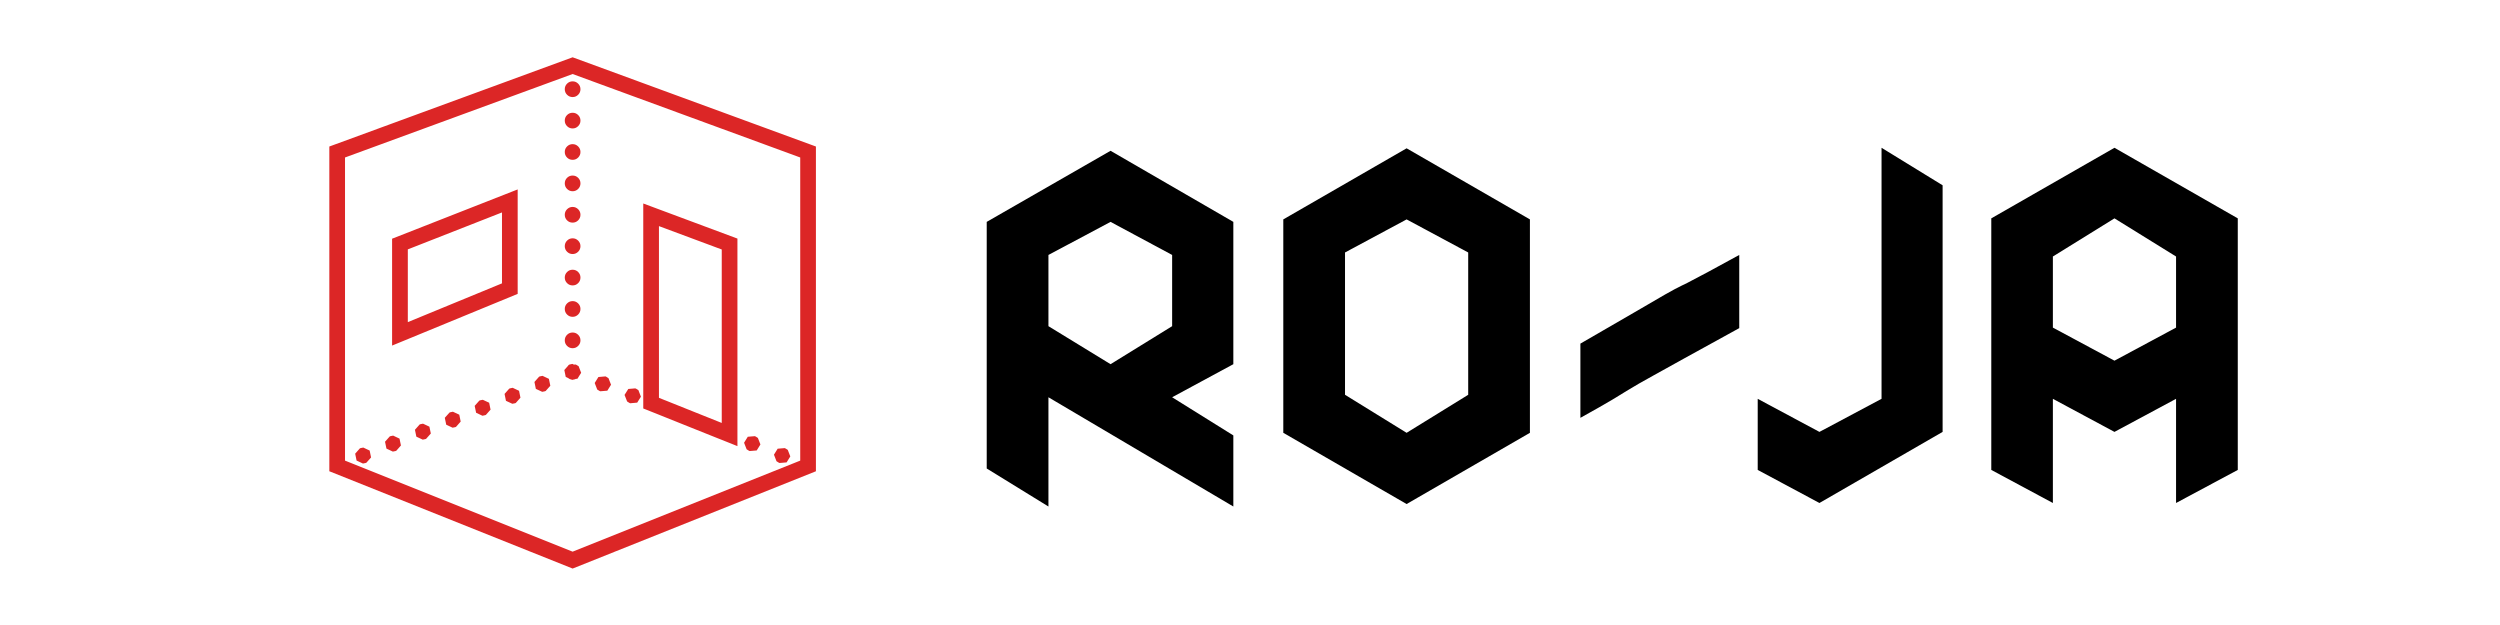
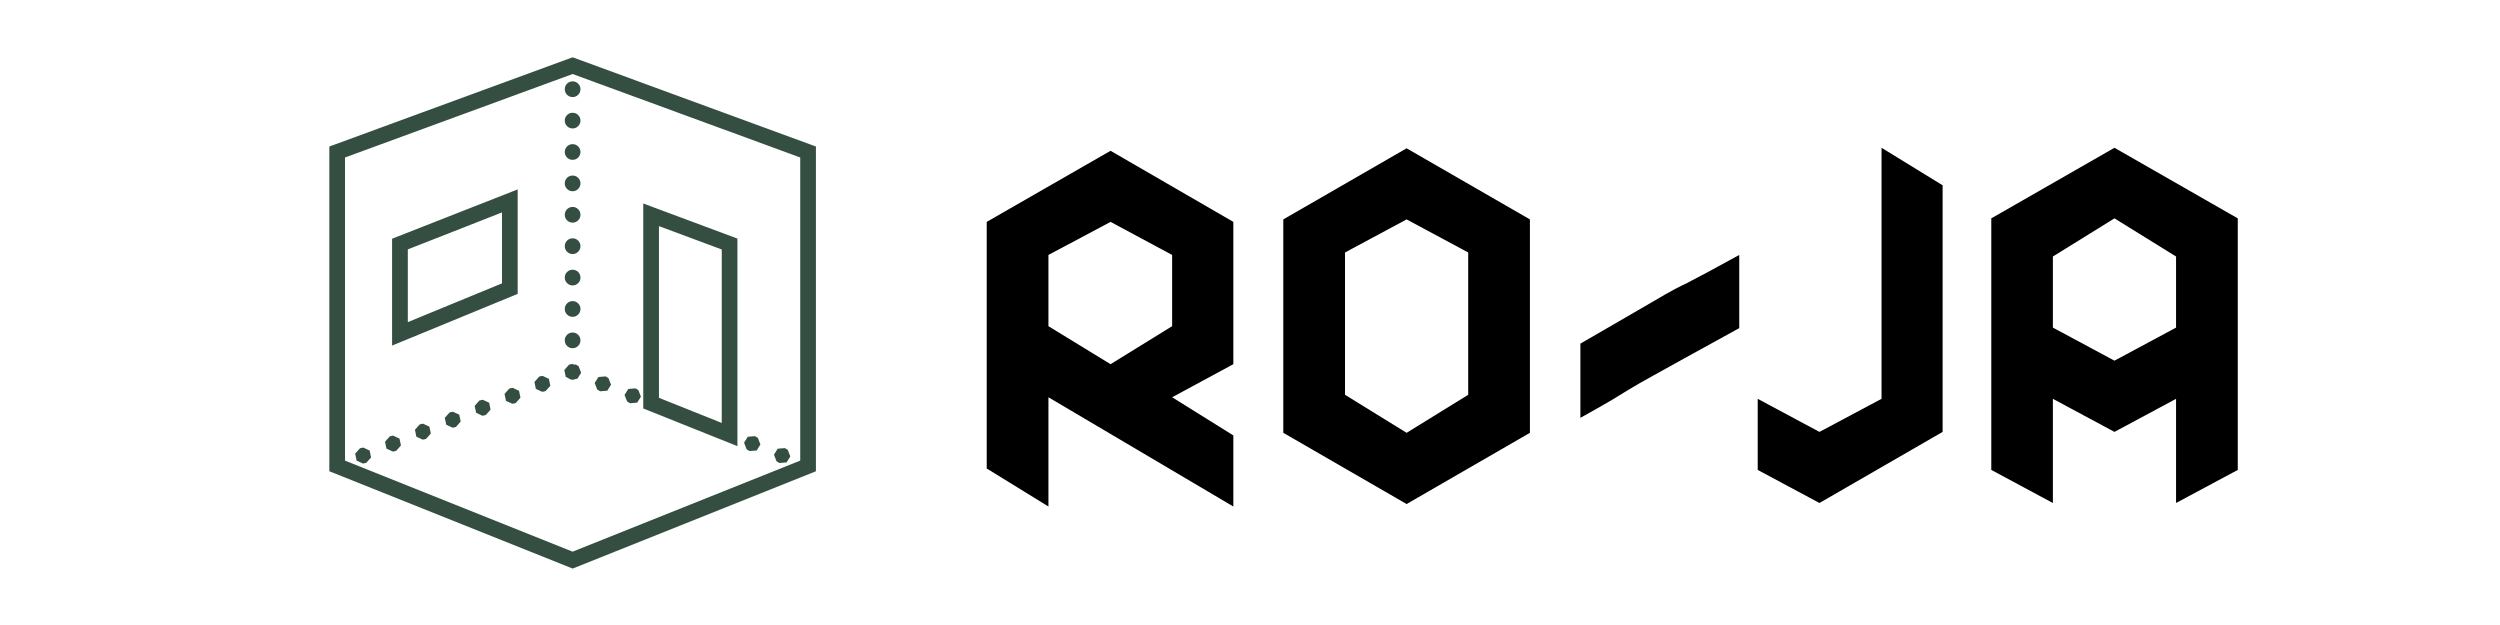
<svg xmlns="http://www.w3.org/2000/svg" width="400" zoomAndPan="magnify" viewBox="0 0 300 75" height="100" preserveAspectRatio="xMidYMid meet" version="1.0">
  <defs>
    <g />
-     <clipPath id="169e634a1d">
+     <clipPath id="d882575a59">
      <path d="M 39.441 6.844 L 97.941 6.844 L 97.941 68.344 L 39.441 68.344 Z M 39.441 6.844 " clip-rule="nonzero" />
    </clipPath>
  </defs>
-   <g clip-path="url(#169e634a1d)">
-     <path fill="#dc2626" d="M 68.715 6.875 L 39.52 17.582 L 39.52 56.551 L 68.715 68.227 L 97.91 56.551 L 97.91 17.582 L 97.293 17.355 Z M 68.715 8.883 L 96.027 18.898 L 96.027 55.273 L 68.715 66.199 L 41.402 55.273 L 41.402 18.898 Z M 68.715 9.762 C 68.453 9.762 68.23 9.855 68.047 10.039 C 67.863 10.223 67.773 10.445 67.773 10.703 C 67.773 10.965 67.863 11.188 68.047 11.371 C 68.23 11.555 68.453 11.648 68.715 11.648 C 68.973 11.648 69.195 11.555 69.379 11.371 C 69.562 11.188 69.656 10.965 69.656 10.703 C 69.656 10.445 69.562 10.223 69.379 10.039 C 69.195 9.855 68.973 9.762 68.715 9.762 Z M 68.715 13.531 C 68.453 13.531 68.23 13.621 68.047 13.805 C 67.863 13.988 67.773 14.211 67.773 14.473 C 67.773 14.73 67.863 14.953 68.047 15.137 C 68.23 15.32 68.453 15.414 68.715 15.414 C 68.973 15.414 69.195 15.32 69.379 15.137 C 69.562 14.953 69.656 14.73 69.656 14.473 C 69.656 14.211 69.562 13.988 69.379 13.805 C 69.195 13.621 68.973 13.531 68.715 13.531 Z M 68.715 17.297 C 68.453 17.297 68.23 17.391 68.047 17.574 C 67.863 17.758 67.773 17.98 67.773 18.238 C 67.773 18.5 67.863 18.723 68.047 18.906 C 68.23 19.09 68.453 19.18 68.715 19.18 C 68.973 19.18 69.195 19.09 69.379 18.906 C 69.562 18.723 69.656 18.5 69.656 18.238 C 69.656 17.98 69.562 17.758 69.379 17.574 C 69.195 17.391 68.973 17.297 68.715 17.297 Z M 68.715 21.066 C 68.453 21.066 68.23 21.156 68.047 21.34 C 67.863 21.523 67.773 21.746 67.773 22.008 C 67.773 22.266 67.863 22.488 68.047 22.672 C 68.23 22.855 68.453 22.949 68.715 22.949 C 68.973 22.949 69.195 22.855 69.379 22.672 C 69.562 22.488 69.656 22.266 69.656 22.008 C 69.656 21.746 69.562 21.523 69.379 21.34 C 69.195 21.156 68.973 21.066 68.715 21.066 Z M 62.121 22.73 L 47.051 28.645 L 47.051 41.469 L 48.352 40.934 L 62.121 35.266 Z M 77.191 24.418 L 77.191 49.016 L 79.121 49.785 L 79.207 49.82 L 82.707 51.223 L 82.746 51.238 L 82.793 51.258 L 86.289 52.656 L 86.383 52.691 L 88.492 53.535 L 88.492 28.629 Z M 68.715 24.832 C 68.453 24.832 68.23 24.926 68.047 25.109 C 67.863 25.293 67.773 25.516 67.773 25.773 C 67.773 26.035 67.863 26.258 68.047 26.441 C 68.23 26.625 68.453 26.715 68.715 26.715 C 68.973 26.715 69.195 26.625 69.379 26.441 C 69.562 26.258 69.656 26.035 69.656 25.773 C 69.656 25.516 69.562 25.293 69.379 25.109 C 69.195 24.926 68.973 24.832 68.715 24.832 Z M 60.238 25.492 L 60.238 34.004 L 48.938 38.656 L 48.938 29.926 Z M 79.074 27.133 L 86.609 29.938 L 86.609 50.754 L 83.496 49.508 L 83.492 49.508 L 83.406 49.473 L 79.828 48.039 L 79.82 48.039 L 79.074 47.738 Z M 68.715 28.598 C 68.453 28.598 68.23 28.691 68.047 28.875 C 67.863 29.059 67.773 29.281 67.773 29.543 C 67.773 29.801 67.863 30.023 68.047 30.207 C 68.23 30.391 68.453 30.484 68.715 30.484 C 68.973 30.484 69.195 30.391 69.379 30.207 C 69.562 30.023 69.656 29.801 69.656 29.543 C 69.656 29.281 69.562 29.059 69.379 28.875 C 69.195 28.691 68.973 28.598 68.715 28.598 Z M 68.715 32.367 C 68.453 32.367 68.23 32.457 68.047 32.641 C 67.863 32.828 67.773 33.047 67.773 33.309 C 67.773 33.57 67.863 33.789 68.047 33.973 C 68.23 34.16 68.453 34.25 68.715 34.25 C 68.973 34.25 69.195 34.16 69.379 33.973 C 69.562 33.789 69.656 33.57 69.656 33.309 C 69.656 33.047 69.562 32.828 69.379 32.641 C 69.195 32.457 68.973 32.367 68.715 32.367 Z M 68.715 36.133 C 68.453 36.133 68.23 36.227 68.047 36.41 C 67.863 36.594 67.773 36.816 67.773 37.074 C 67.773 37.336 67.863 37.559 68.047 37.742 C 68.23 37.926 68.453 38.02 68.715 38.02 C 68.973 38.02 69.195 37.926 69.379 37.742 C 69.562 37.559 69.656 37.336 69.656 37.074 C 69.656 36.816 69.562 36.594 69.379 36.41 C 69.195 36.227 68.973 36.133 68.715 36.133 Z M 68.715 39.902 C 68.453 39.902 68.23 39.992 68.047 40.176 C 67.863 40.359 67.773 40.582 67.773 40.844 C 67.773 41.102 67.863 41.324 68.047 41.508 C 68.23 41.691 68.453 41.785 68.715 41.785 C 68.973 41.785 69.195 41.691 69.379 41.508 C 69.562 41.324 69.656 41.102 69.656 40.844 C 69.656 40.582 69.562 40.359 69.379 40.176 C 69.195 39.992 68.973 39.902 68.715 39.902 Z M 68.691 43.668 L 68.363 43.738 L 68.277 43.773 L 68.246 43.805 L 68.223 43.805 L 68.172 43.891 L 67.719 44.402 L 67.887 45.227 L 68.156 45.355 L 68.363 45.484 L 68.453 45.52 L 68.5 45.516 L 68.652 45.586 L 68.977 45.52 L 69.062 45.484 L 69.078 45.469 L 69.293 45.449 L 69.738 44.734 L 69.434 43.945 L 69.152 43.773 L 69.062 43.738 L 68.867 43.754 Z M 65.105 45.102 L 64.781 45.168 L 64.691 45.203 L 64.133 45.836 L 64.301 46.664 L 65.066 47.02 L 65.391 46.953 L 65.48 46.918 L 66.039 46.289 L 65.867 45.461 Z M 72.648 45.168 L 71.809 45.242 L 71.363 45.957 L 71.668 46.746 L 71.949 46.918 L 72.035 46.953 L 72.879 46.883 L 73.324 46.168 L 73.02 45.383 L 72.738 45.203 Z M 61.52 46.535 L 61.195 46.605 L 61.105 46.641 L 60.547 47.27 L 60.715 48.098 L 61.48 48.453 L 61.805 48.391 L 61.895 48.355 L 62.453 47.723 L 62.285 46.895 Z M 76.234 46.605 L 75.395 46.676 L 74.945 47.391 L 75.254 48.176 L 75.535 48.355 L 75.625 48.391 L 76.465 48.316 L 76.91 47.602 L 76.605 46.812 L 76.324 46.641 Z M 57.934 47.973 L 57.609 48.039 L 57.52 48.074 L 56.961 48.703 L 57.133 49.531 L 57.895 49.891 L 58.219 49.82 L 58.309 49.785 L 58.867 49.156 L 58.699 48.328 Z M 54.348 49.406 L 54.023 49.473 L 53.938 49.508 L 53.375 50.137 L 53.547 50.965 L 54.312 51.324 L 54.637 51.258 L 54.723 51.223 L 55.281 50.59 L 55.113 49.762 Z M 50.762 50.84 L 50.438 50.906 L 50.352 50.941 L 49.793 51.574 L 49.961 52.398 L 50.727 52.758 L 51.051 52.691 L 51.137 52.656 L 51.699 52.023 L 51.527 51.199 Z M 47.176 52.273 L 46.852 52.34 L 46.766 52.375 L 46.203 53.008 L 46.375 53.832 L 47.141 54.191 L 47.465 54.125 L 47.555 54.09 L 48.113 53.457 L 47.941 52.633 Z M 90.578 52.34 L 89.734 52.41 L 89.289 53.129 L 89.594 53.914 L 89.875 54.09 L 89.965 54.125 L 90.805 54.055 L 91.25 53.336 L 90.945 52.551 L 90.664 52.375 Z M 43.594 53.707 L 43.266 53.773 L 43.18 53.809 L 42.621 54.441 L 42.789 55.266 L 43.555 55.625 L 43.879 55.559 L 43.969 55.523 L 44.527 54.895 L 44.359 54.066 Z M 94.16 53.773 L 93.32 53.844 L 92.875 54.562 L 93.18 55.348 L 93.461 55.523 L 93.551 55.559 L 94.391 55.488 L 94.836 54.773 L 94.531 53.984 L 94.25 53.809 Z M 94.16 53.773 " fill-opacity="1" fill-rule="nonzero" />
+   <g clip-path="url(#d882575a59)">
+     <path fill="#344e41" d="M 68.715 6.875 L 39.52 17.582 L 39.52 56.551 L 68.715 68.227 L 97.91 56.551 L 97.91 17.582 L 97.293 17.355 Z M 68.715 8.883 L 96.027 18.898 L 96.027 55.273 L 68.715 66.199 L 41.402 55.273 L 41.402 18.898 Z M 68.715 9.762 C 68.453 9.762 68.23 9.855 68.047 10.039 C 67.863 10.223 67.773 10.445 67.773 10.703 C 67.773 10.965 67.863 11.188 68.047 11.371 C 68.23 11.555 68.453 11.648 68.715 11.648 C 68.973 11.648 69.195 11.555 69.379 11.371 C 69.562 11.188 69.656 10.965 69.656 10.703 C 69.656 10.445 69.562 10.223 69.379 10.039 C 69.195 9.855 68.973 9.762 68.715 9.762 Z M 68.715 13.531 C 68.453 13.531 68.23 13.621 68.047 13.805 C 67.863 13.988 67.773 14.211 67.773 14.473 C 67.773 14.73 67.863 14.953 68.047 15.137 C 68.23 15.32 68.453 15.414 68.715 15.414 C 68.973 15.414 69.195 15.32 69.379 15.137 C 69.562 14.953 69.656 14.73 69.656 14.473 C 69.656 14.211 69.562 13.988 69.379 13.805 C 69.195 13.621 68.973 13.531 68.715 13.531 Z M 68.715 17.297 C 68.453 17.297 68.23 17.391 68.047 17.574 C 67.863 17.758 67.773 17.98 67.773 18.238 C 67.773 18.5 67.863 18.723 68.047 18.906 C 68.23 19.09 68.453 19.18 68.715 19.18 C 68.973 19.18 69.195 19.09 69.379 18.906 C 69.562 18.723 69.656 18.5 69.656 18.238 C 69.656 17.98 69.562 17.758 69.379 17.574 C 69.195 17.391 68.973 17.297 68.715 17.297 Z M 68.715 21.066 C 68.453 21.066 68.23 21.156 68.047 21.34 C 67.863 21.523 67.773 21.746 67.773 22.008 C 67.773 22.266 67.863 22.488 68.047 22.672 C 68.23 22.855 68.453 22.949 68.715 22.949 C 68.973 22.949 69.195 22.855 69.379 22.672 C 69.562 22.488 69.656 22.266 69.656 22.008 C 69.656 21.746 69.562 21.523 69.379 21.34 C 69.195 21.156 68.973 21.066 68.715 21.066 Z M 62.121 22.73 L 47.051 28.645 L 47.051 41.469 L 48.352 40.934 L 62.121 35.266 Z M 77.191 24.418 L 77.191 49.016 L 79.121 49.785 L 79.207 49.82 L 82.707 51.223 L 82.746 51.238 L 82.793 51.258 L 86.289 52.656 L 86.383 52.691 L 88.492 53.535 L 88.492 28.629 Z M 68.715 24.832 C 68.453 24.832 68.23 24.926 68.047 25.109 C 67.863 25.293 67.773 25.516 67.773 25.773 C 67.773 26.035 67.863 26.258 68.047 26.441 C 68.23 26.625 68.453 26.715 68.715 26.715 C 68.973 26.715 69.195 26.625 69.379 26.441 C 69.562 26.258 69.656 26.035 69.656 25.773 C 69.656 25.516 69.562 25.293 69.379 25.109 C 69.195 24.926 68.973 24.832 68.715 24.832 Z M 60.238 25.492 L 60.238 34.004 L 48.938 38.656 L 48.938 29.926 Z M 79.074 27.133 L 86.609 29.938 L 86.609 50.754 L 83.496 49.508 L 83.492 49.508 L 83.406 49.473 L 79.828 48.039 L 79.82 48.039 L 79.074 47.738 Z M 68.715 28.598 C 68.453 28.598 68.23 28.691 68.047 28.875 C 67.863 29.059 67.773 29.281 67.773 29.543 C 67.773 29.801 67.863 30.023 68.047 30.207 C 68.23 30.391 68.453 30.484 68.715 30.484 C 68.973 30.484 69.195 30.391 69.379 30.207 C 69.562 30.023 69.656 29.801 69.656 29.543 C 69.656 29.281 69.562 29.059 69.379 28.875 C 69.195 28.691 68.973 28.598 68.715 28.598 Z M 68.715 32.367 C 68.453 32.367 68.23 32.457 68.047 32.641 C 67.863 32.828 67.773 33.047 67.773 33.309 C 67.773 33.57 67.863 33.789 68.047 33.973 C 68.23 34.16 68.453 34.25 68.715 34.25 C 68.973 34.25 69.195 34.16 69.379 33.973 C 69.562 33.789 69.656 33.57 69.656 33.309 C 69.656 33.047 69.562 32.828 69.379 32.641 C 69.195 32.457 68.973 32.367 68.715 32.367 Z M 68.715 36.133 C 68.453 36.133 68.23 36.227 68.047 36.41 C 67.863 36.594 67.773 36.816 67.773 37.074 C 67.773 37.336 67.863 37.559 68.047 37.742 C 68.23 37.926 68.453 38.02 68.715 38.02 C 68.973 38.02 69.195 37.926 69.379 37.742 C 69.562 37.559 69.656 37.336 69.656 37.074 C 69.656 36.816 69.562 36.594 69.379 36.41 C 69.195 36.227 68.973 36.133 68.715 36.133 Z M 68.715 39.902 C 68.453 39.902 68.23 39.992 68.047 40.176 C 67.863 40.359 67.773 40.582 67.773 40.844 C 67.773 41.102 67.863 41.324 68.047 41.508 C 68.23 41.691 68.453 41.785 68.715 41.785 C 68.973 41.785 69.195 41.691 69.379 41.508 C 69.562 41.324 69.656 41.102 69.656 40.844 C 69.656 40.582 69.562 40.359 69.379 40.176 C 69.195 39.992 68.973 39.902 68.715 39.902 Z M 68.691 43.668 L 68.363 43.738 L 68.277 43.773 L 68.246 43.805 L 68.223 43.805 L 68.172 43.891 L 67.719 44.402 L 67.887 45.227 L 68.156 45.355 L 68.363 45.484 L 68.453 45.52 L 68.5 45.516 L 68.652 45.586 L 68.977 45.52 L 69.062 45.484 L 69.078 45.469 L 69.293 45.449 L 69.738 44.734 L 69.434 43.945 L 69.152 43.773 L 69.062 43.738 L 68.867 43.754 Z M 65.105 45.102 L 64.781 45.168 L 64.691 45.203 L 64.133 45.836 L 64.301 46.664 L 65.066 47.02 L 65.391 46.953 L 65.48 46.918 L 66.039 46.289 L 65.867 45.461 Z M 72.648 45.168 L 71.809 45.242 L 71.363 45.957 L 71.668 46.746 L 71.949 46.918 L 72.035 46.953 L 72.879 46.883 L 73.324 46.168 L 73.02 45.383 L 72.738 45.203 Z M 61.52 46.535 L 61.195 46.605 L 61.105 46.641 L 60.547 47.27 L 60.715 48.098 L 61.48 48.453 L 61.805 48.391 L 61.895 48.355 L 62.453 47.723 L 62.285 46.895 Z M 76.234 46.605 L 75.395 46.676 L 74.945 47.391 L 75.254 48.176 L 75.535 48.355 L 75.625 48.391 L 76.465 48.316 L 76.91 47.602 L 76.605 46.812 L 76.324 46.641 Z M 57.934 47.973 L 57.609 48.039 L 57.52 48.074 L 56.961 48.703 L 57.133 49.531 L 57.895 49.891 L 58.219 49.82 L 58.309 49.785 L 58.867 49.156 L 58.699 48.328 Z M 54.348 49.406 L 54.023 49.473 L 53.938 49.508 L 53.375 50.137 L 53.547 50.965 L 54.312 51.324 L 54.637 51.258 L 54.723 51.223 L 55.281 50.59 L 55.113 49.762 Z M 50.762 50.84 L 50.438 50.906 L 50.352 50.941 L 49.793 51.574 L 49.961 52.398 L 50.727 52.758 L 51.051 52.691 L 51.137 52.656 L 51.699 52.023 L 51.527 51.199 Z M 47.176 52.273 L 46.852 52.34 L 46.766 52.375 L 46.203 53.008 L 46.375 53.832 L 47.141 54.191 L 47.465 54.125 L 47.555 54.09 L 48.113 53.457 L 47.941 52.633 Z M 90.578 52.34 L 89.734 52.41 L 89.289 53.129 L 89.594 53.914 L 89.875 54.09 L 89.965 54.125 L 90.805 54.055 L 91.25 53.336 L 90.945 52.551 L 90.664 52.375 Z M 43.594 53.707 L 43.266 53.773 L 43.18 53.809 L 42.621 54.441 L 42.789 55.266 L 43.555 55.625 L 43.879 55.559 L 43.969 55.523 L 44.527 54.895 L 44.359 54.066 Z M 94.16 53.773 L 93.32 53.844 L 92.875 54.562 L 93.18 55.348 L 93.461 55.523 L 93.551 55.559 L 94.391 55.488 L 94.836 54.773 L 94.531 53.984 L 94.25 53.809 Z M 94.16 53.773 " fill-opacity="1" fill-rule="nonzero" />
  </g>
  <g fill="#000000" fill-opacity="1">
    <g transform="translate(115.4064, 59.99999)">
      <g>
        <path d="M 17.859 -41.906 L 32.594 -33.375 L 32.594 -16.297 L 25.25 -12.328 L 32.594 -7.75 L 32.594 0.781 L 10.406 -12.328 L 10.406 0.781 L 3 -3.781 L 3 -33.375 Z M 17.859 -33.375 L 10.406 -29.406 L 10.406 -20.859 L 17.859 -16.297 L 25.25 -20.859 L 25.25 -29.406 Z M 17.859 -33.375 " />
      </g>
    </g>
  </g>
  <g fill="#000000" fill-opacity="1">
    <g transform="translate(150.9958, 59.99999)">
      <g>
        <path d="M 17.797 -42.203 L 32.594 -33.672 L 32.594 -8.062 L 17.797 0.484 L 3 -8.062 L 3 -33.672 Z M 25.188 -29.703 L 17.797 -33.672 L 10.406 -29.703 L 10.406 -12.625 L 17.797 -8.062 L 25.188 -12.625 Z M 25.188 -29.703 " />
      </g>
    </g>
  </g>
  <g fill="#000000" fill-opacity="1">
    <g transform="translate(186.5852, 59.99999)">
      <g>
        <path d="M 3.062 -18.766 C 5.832 -20.359 8.008 -21.617 9.594 -22.547 C 11.176 -23.473 12.383 -24.176 13.219 -24.656 C 14.062 -25.133 14.711 -25.484 15.172 -25.703 C 15.641 -25.922 16.094 -26.148 16.531 -26.391 C 16.977 -26.629 17.617 -26.969 18.453 -27.406 C 19.297 -27.852 20.52 -28.52 22.125 -29.406 L 22.125 -20.625 C 19.281 -19.062 17.055 -17.836 15.453 -16.953 C 13.848 -16.066 12.656 -15.406 11.875 -14.969 C 11.094 -14.531 10.488 -14.191 10.062 -13.953 C 9.645 -13.711 9.223 -13.461 8.797 -13.203 C 8.379 -12.941 7.75 -12.555 6.906 -12.047 C 6.07 -11.547 4.789 -10.816 3.062 -9.859 Z M 3.062 -18.766 " />
      </g>
    </g>
  </g>
  <g fill="#000000" fill-opacity="1">
    <g transform="translate(211.1131, 59.99999)">
      <g>
        <path d="M 22 -37.766 L 22 -8.172 L 7.219 0.359 L -0.188 -3.609 L -0.188 -12.141 L 7.219 -8.172 L 14.672 -12.141 L 14.672 -42.266 Z M 22 -37.766 " />
      </g>
    </g>
  </g>
  <g fill="#000000" fill-opacity="1">
    <g transform="translate(236.0016, 59.99999)">
      <g>
        <path d="M 2.953 -3.609 L 2.953 -33.797 L 17.734 -42.266 L 32.531 -33.797 L 32.531 -3.609 L 25.125 0.359 L 25.125 -12.141 L 17.734 -8.172 L 10.344 -12.141 L 10.344 0.359 Z M 25.125 -20.688 L 25.125 -29.219 L 17.734 -33.797 L 10.344 -29.219 L 10.344 -20.688 L 17.734 -16.719 Z M 25.125 -20.688 " />
      </g>
    </g>
  </g>
</svg>
